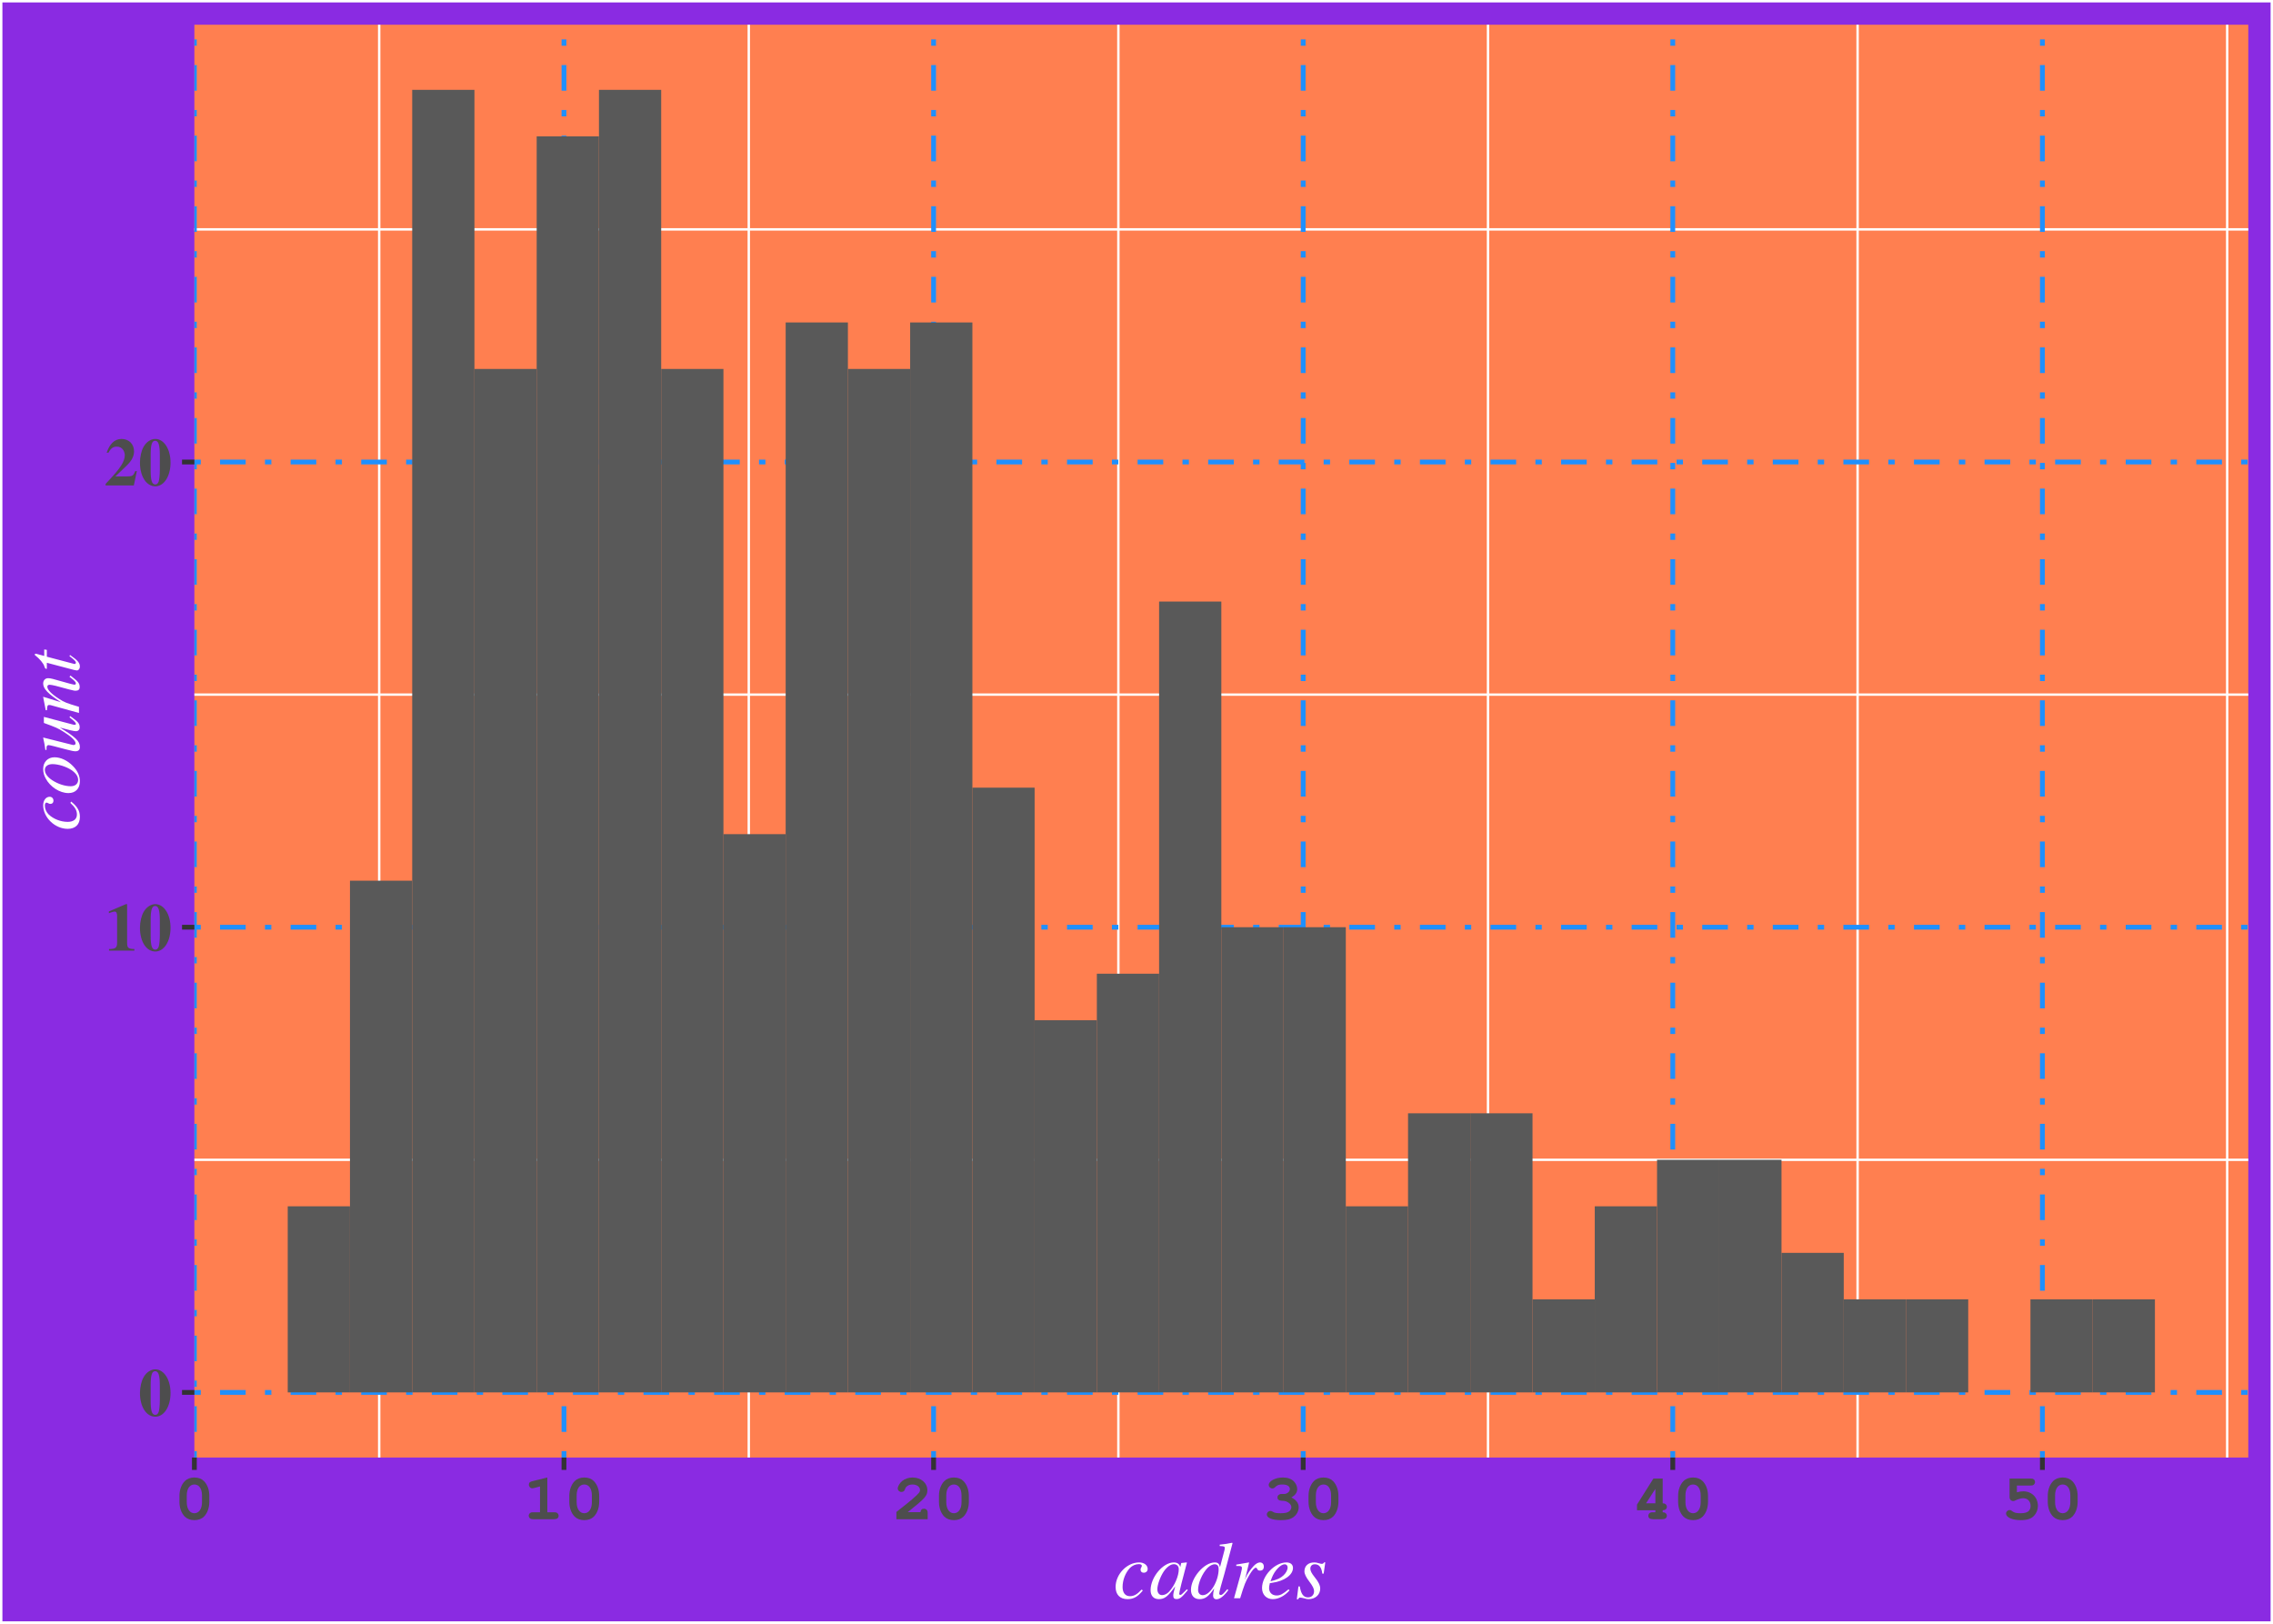
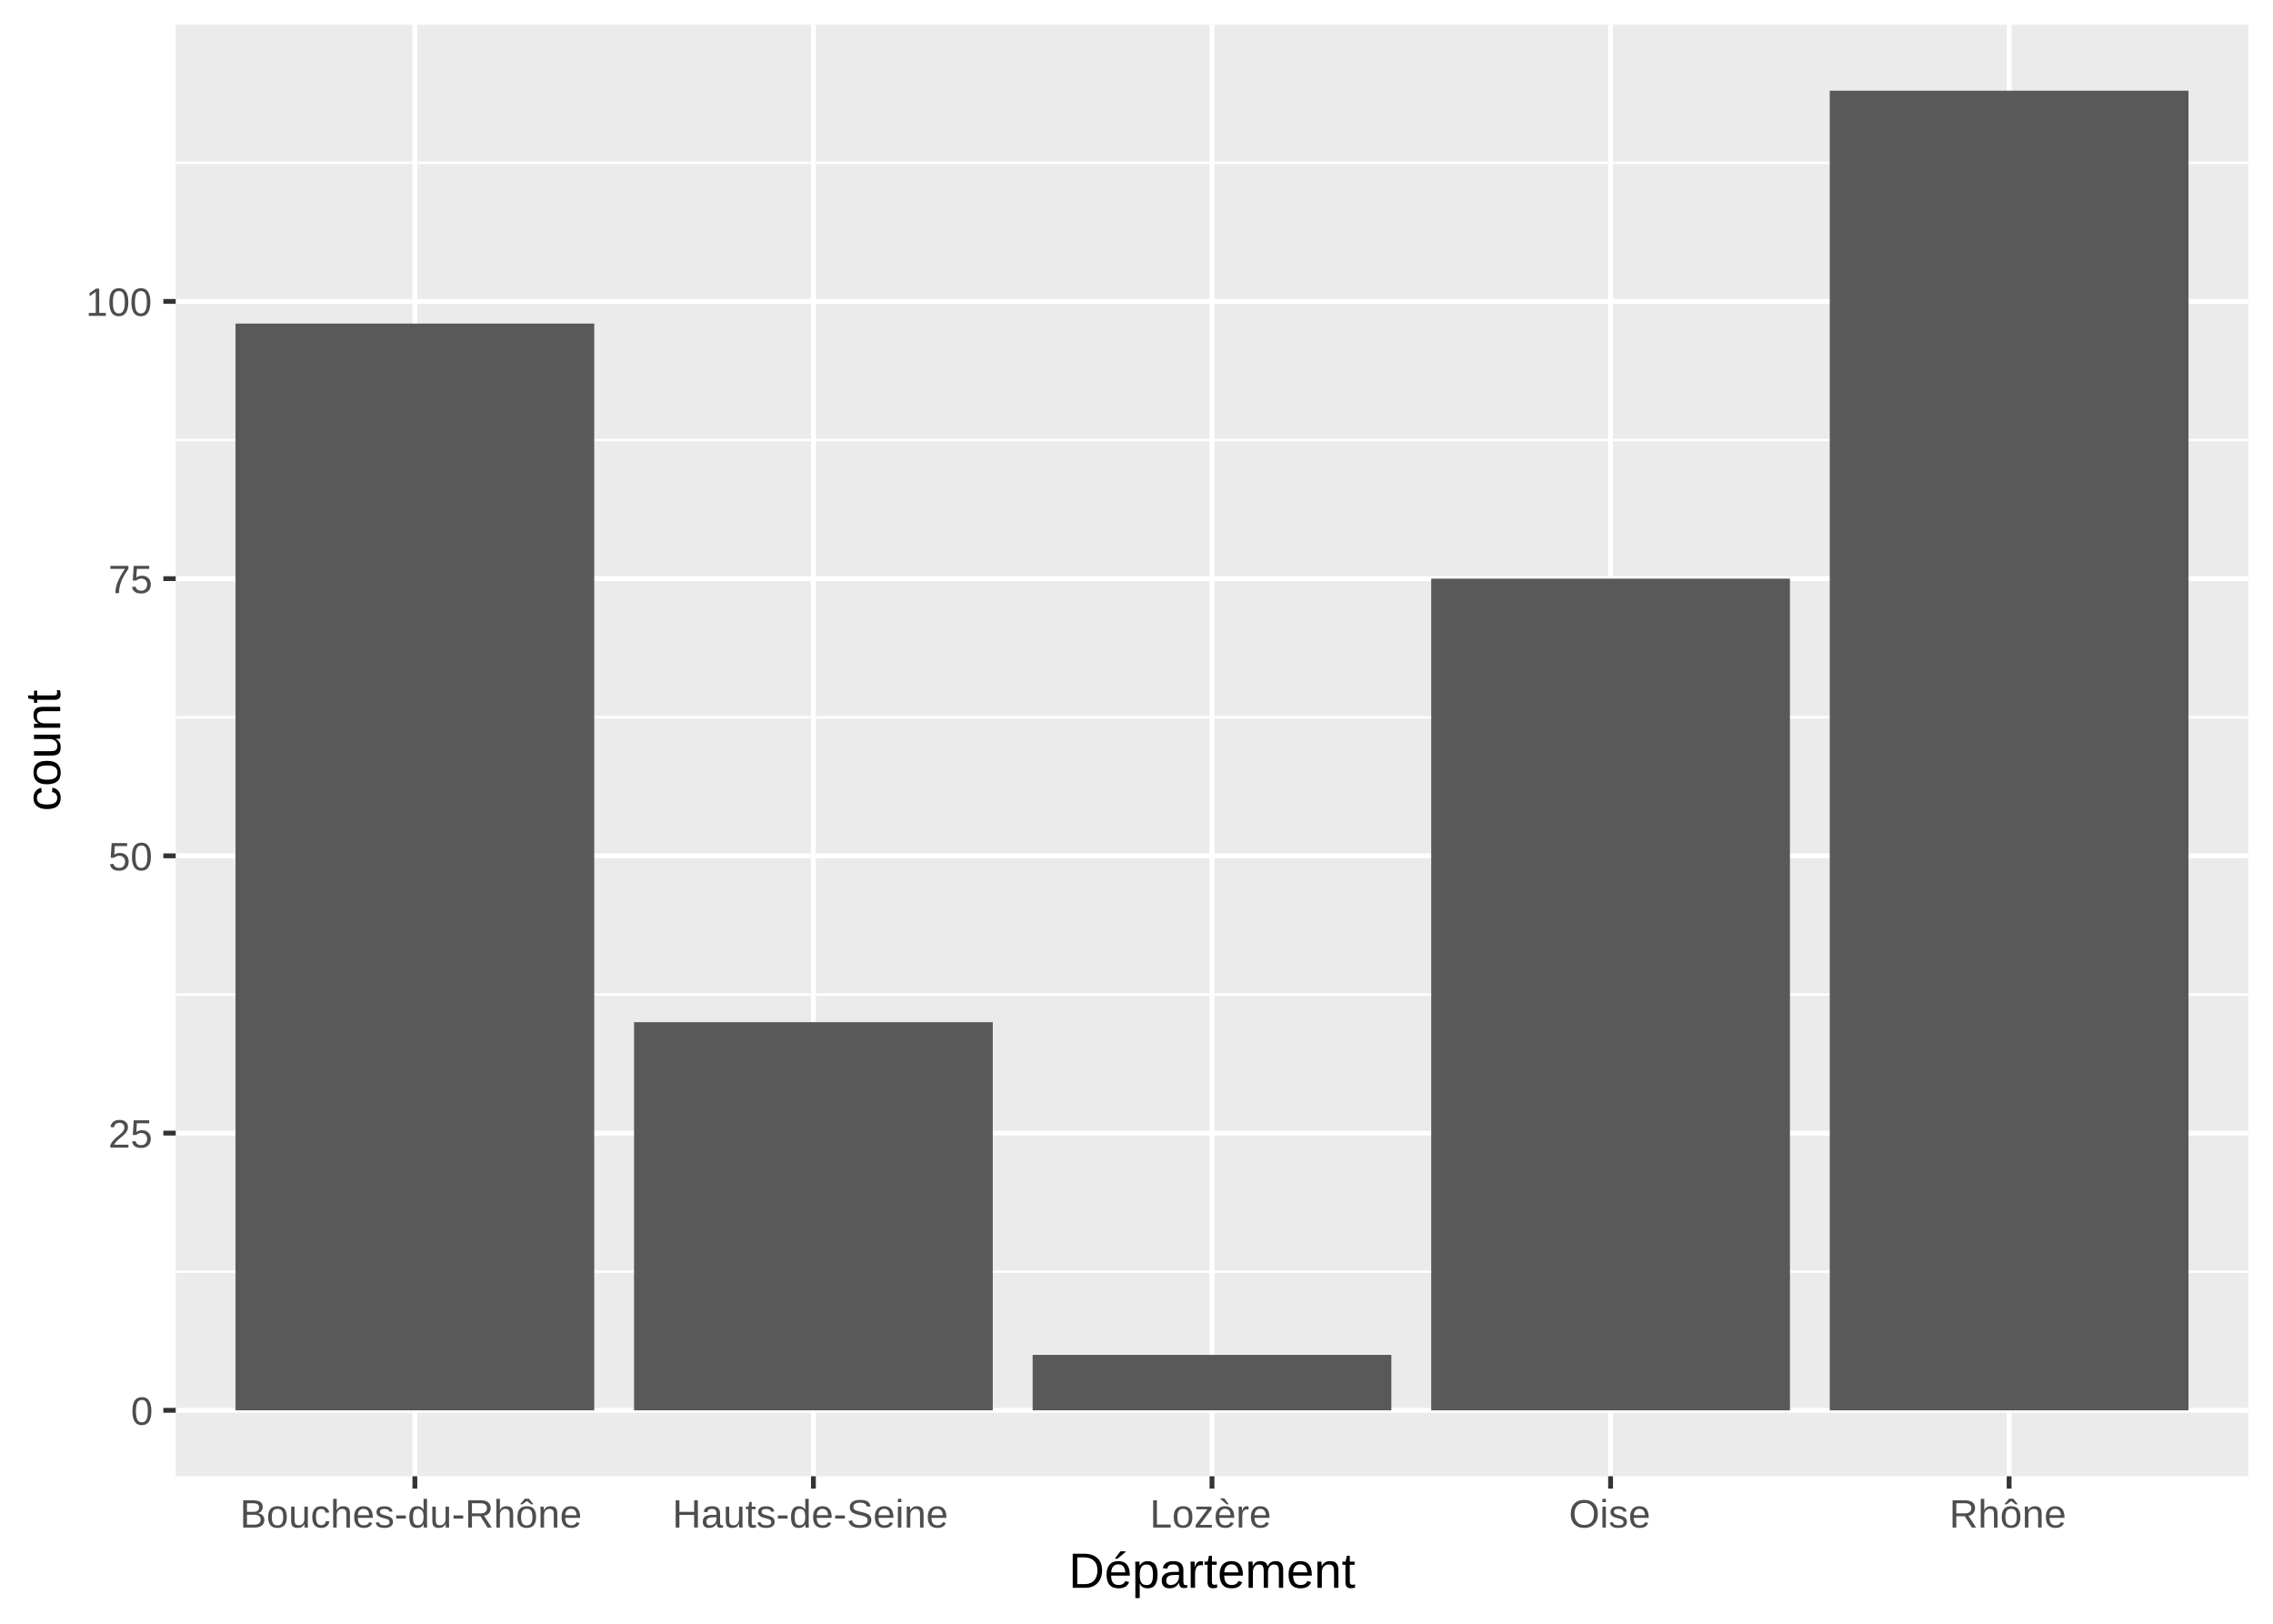
<svg xmlns="http://www.w3.org/2000/svg" viewBox="0 0 504.00 360.00">
  <defs>
    <style type="text/css">
    line, polyline, path, rect, circle {
      fill: none;
      stroke: #000000;
      stroke-linecap: round;
      stroke-linejoin: round;
      stroke-miterlimit: 10.00;
    }
  </style>
  </defs>
  <rect width="100%" height="100%" style="stroke: none; fill: #FFFFFF;" />
-   <rect x="0.00" y="0.00" width="504.00" height="360.00" style="stroke-width: 1.07; stroke: #FFFFFF; fill: #8A2BE2;" />
+   <rect x="0.00" y="0.00" width="504.00" height="360.00" style="stroke-width: 1.07; stroke: #FFFFFF; fill: #FFFFFF;" />
  <defs>
-     <clipPath id="cpNDMuMTAxOHw0OTguNTIxfDMyMy4xNDh8NS40Nzk0NQ==">
-       <rect x="43.10" y="5.48" width="455.42" height="317.67" />
+     <clipPath id="cpMzguOTYxNXw0OTguNTIxfDMyNy4zMTN8NS40Nzk0NQ==">
+       <rect x="38.96" y="5.48" width="459.56" height="321.83" />
    </clipPath>
  </defs>
-   <rect x="43.10" y="5.48" width="455.42" height="317.67" style="stroke-width: 1.07; stroke: none; fill: #FF7F50;" clip-path="url(#cpNDMuMTAxOHw0OTguNTIxfDMyMy4xNDh8NS40Nzk0NQ==)" />
-   <polyline points="43.10,257.14 498.52,257.14 " style="stroke-width: 0.53; stroke: #FFFFFF; stroke-linecap: butt;" clip-path="url(#cpNDMuMTAxOHw0OTguNTIxfDMyMy4xNDh8NS40Nzk0NQ==)" />
-   <polyline points="43.10,154.00 498.52,154.00 " style="stroke-width: 0.53; stroke: #FFFFFF; stroke-linecap: butt;" clip-path="url(#cpNDMuMTAxOHw0OTguNTIxfDMyMy4xNDh8NS40Nzk0NQ==)" />
-   <polyline points="43.10,50.86 498.52,50.86 " style="stroke-width: 0.53; stroke: #FFFFFF; stroke-linecap: butt;" clip-path="url(#cpNDMuMTAxOHw0OTguNTIxfDMyMy4xNDh8NS40Nzk0NQ==)" />
-   <polyline points="84.08,323.15 84.08,5.48 " style="stroke-width: 0.53; stroke: #FFFFFF; stroke-linecap: butt;" clip-path="url(#cpNDMuMTAxOHw0OTguNTIxfDMyMy4xNDh8NS40Nzk0NQ==)" />
-   <polyline points="166.03,323.15 166.03,5.48 " style="stroke-width: 0.53; stroke: #FFFFFF; stroke-linecap: butt;" clip-path="url(#cpNDMuMTAxOHw0OTguNTIxfDMyMy4xNDh8NS40Nzk0NQ==)" />
-   <polyline points="247.98,323.15 247.98,5.48 " style="stroke-width: 0.53; stroke: #FFFFFF; stroke-linecap: butt;" clip-path="url(#cpNDMuMTAxOHw0OTguNTIxfDMyMy4xNDh8NS40Nzk0NQ==)" />
-   <polyline points="329.94,323.15 329.94,5.48 " style="stroke-width: 0.53; stroke: #FFFFFF; stroke-linecap: butt;" clip-path="url(#cpNDMuMTAxOHw0OTguNTIxfDMyMy4xNDh8NS40Nzk0NQ==)" />
-   <polyline points="411.89,323.15 411.89,5.48 " style="stroke-width: 0.53; stroke: #FFFFFF; stroke-linecap: butt;" clip-path="url(#cpNDMuMTAxOHw0OTguNTIxfDMyMy4xNDh8NS40Nzk0NQ==)" />
-   <polyline points="493.84,323.15 493.84,5.48 " style="stroke-width: 0.53; stroke: #FFFFFF; stroke-linecap: butt;" clip-path="url(#cpNDMuMTAxOHw0OTguNTIxfDMyMy4xNDh8NS40Nzk0NQ==)" />
-   <polyline points="43.10,308.71 498.52,308.71 " style="stroke-width: 1.07; stroke: #1E90FF; stroke-dasharray: 1.42,4.27,5.69,4.27; stroke-linecap: butt;" clip-path="url(#cpNDMuMTAxOHw0OTguNTIxfDMyMy4xNDh8NS40Nzk0NQ==)" />
-   <polyline points="43.10,205.57 498.52,205.57 " style="stroke-width: 1.07; stroke: #1E90FF; stroke-dasharray: 1.42,4.27,5.69,4.27; stroke-linecap: butt;" clip-path="url(#cpNDMuMTAxOHw0OTguNTIxfDMyMy4xNDh8NS40Nzk0NQ==)" />
-   <polyline points="43.10,102.43 498.52,102.43 " style="stroke-width: 1.07; stroke: #1E90FF; stroke-dasharray: 1.42,4.27,5.69,4.27; stroke-linecap: butt;" clip-path="url(#cpNDMuMTAxOHw0OTguNTIxfDMyMy4xNDh8NS40Nzk0NQ==)" />
-   <polyline points="43.10,323.15 43.10,5.48 " style="stroke-width: 1.07; stroke: #1E90FF; stroke-dasharray: 1.42,4.27,5.69,4.27; stroke-linecap: butt;" clip-path="url(#cpNDMuMTAxOHw0OTguNTIxfDMyMy4xNDh8NS40Nzk0NQ==)" />
-   <polyline points="125.05,323.15 125.05,5.48 " style="stroke-width: 1.07; stroke: #1E90FF; stroke-dasharray: 1.42,4.27,5.69,4.27; stroke-linecap: butt;" clip-path="url(#cpNDMuMTAxOHw0OTguNTIxfDMyMy4xNDh8NS40Nzk0NQ==)" />
-   <polyline points="207.01,323.15 207.01,5.48 " style="stroke-width: 1.07; stroke: #1E90FF; stroke-dasharray: 1.42,4.27,5.69,4.27; stroke-linecap: butt;" clip-path="url(#cpNDMuMTAxOHw0OTguNTIxfDMyMy4xNDh8NS40Nzk0NQ==)" />
-   <polyline points="288.96,323.15 288.96,5.48 " style="stroke-width: 1.07; stroke: #1E90FF; stroke-dasharray: 1.42,4.27,5.69,4.27; stroke-linecap: butt;" clip-path="url(#cpNDMuMTAxOHw0OTguNTIxfDMyMy4xNDh8NS40Nzk0NQ==)" />
-   <polyline points="370.91,323.15 370.91,5.48 " style="stroke-width: 1.07; stroke: #1E90FF; stroke-dasharray: 1.42,4.27,5.69,4.27; stroke-linecap: butt;" clip-path="url(#cpNDMuMTAxOHw0OTguNTIxfDMyMy4xNDh8NS40Nzk0NQ==)" />
-   <polyline points="452.87,323.15 452.87,5.48 " style="stroke-width: 1.07; stroke: #1E90FF; stroke-dasharray: 1.42,4.27,5.69,4.27; stroke-linecap: butt;" clip-path="url(#cpNDMuMTAxOHw0OTguNTIxfDMyMy4xNDh8NS40Nzk0NQ==)" />
-   <rect x="63.80" y="267.45" width="13.80" height="41.26" style="stroke-width: 1.07; stroke: none; stroke-linecap: butt; fill: #595959;" clip-path="url(#cpNDMuMTAxOHw0OTguNTIxfDMyMy4xNDh8NS40Nzk0NQ==)" />
-   <rect x="77.60" y="195.26" width="13.80" height="113.45" style="stroke-width: 1.07; stroke: none; stroke-linecap: butt; fill: #595959;" clip-path="url(#cpNDMuMTAxOHw0OTguNTIxfDMyMy4xNDh8NS40Nzk0NQ==)" />
-   <rect x="91.40" y="19.92" width="13.80" height="288.79" style="stroke-width: 1.07; stroke: none; stroke-linecap: butt; fill: #595959;" clip-path="url(#cpNDMuMTAxOHw0OTguNTIxfDMyMy4xNDh8NS40Nzk0NQ==)" />
-   <rect x="105.20" y="81.80" width="13.80" height="226.91" style="stroke-width: 1.07; stroke: none; stroke-linecap: butt; fill: #595959;" clip-path="url(#cpNDMuMTAxOHw0OTguNTIxfDMyMy4xNDh8NS40Nzk0NQ==)" />
-   <rect x="119.00" y="30.23" width="13.80" height="278.48" style="stroke-width: 1.07; stroke: none; stroke-linecap: butt; fill: #595959;" clip-path="url(#cpNDMuMTAxOHw0OTguNTIxfDMyMy4xNDh8NS40Nzk0NQ==)" />
-   <rect x="132.81" y="19.92" width="13.80" height="288.79" style="stroke-width: 1.07; stroke: none; stroke-linecap: butt; fill: #595959;" clip-path="url(#cpNDMuMTAxOHw0OTguNTIxfDMyMy4xNDh8NS40Nzk0NQ==)" />
-   <rect x="146.61" y="81.80" width="13.80" height="226.91" style="stroke-width: 1.07; stroke: none; stroke-linecap: butt; fill: #595959;" clip-path="url(#cpNDMuMTAxOHw0OTguNTIxfDMyMy4xNDh8NS40Nzk0NQ==)" />
-   <rect x="160.41" y="184.94" width="13.80" height="123.77" style="stroke-width: 1.07; stroke: none; stroke-linecap: butt; fill: #595959;" clip-path="url(#cpNDMuMTAxOHw0OTguNTIxfDMyMy4xNDh8NS40Nzk0NQ==)" />
-   <rect x="174.21" y="71.49" width="13.80" height="237.22" style="stroke-width: 1.07; stroke: none; stroke-linecap: butt; fill: #595959;" clip-path="url(#cpNDMuMTAxOHw0OTguNTIxfDMyMy4xNDh8NS40Nzk0NQ==)" />
-   <rect x="188.01" y="81.80" width="13.80" height="226.91" style="stroke-width: 1.07; stroke: none; stroke-linecap: butt; fill: #595959;" clip-path="url(#cpNDMuMTAxOHw0OTguNTIxfDMyMy4xNDh8NS40Nzk0NQ==)" />
-   <rect x="201.81" y="71.49" width="13.80" height="237.22" style="stroke-width: 1.07; stroke: none; stroke-linecap: butt; fill: #595959;" clip-path="url(#cpNDMuMTAxOHw0OTguNTIxfDMyMy4xNDh8NS40Nzk0NQ==)" />
-   <rect x="215.61" y="174.63" width="13.80" height="134.08" style="stroke-width: 1.07; stroke: none; stroke-linecap: butt; fill: #595959;" clip-path="url(#cpNDMuMTAxOHw0OTguNTIxfDMyMy4xNDh8NS40Nzk0NQ==)" />
-   <rect x="229.41" y="226.20" width="13.80" height="82.51" style="stroke-width: 1.07; stroke: none; stroke-linecap: butt; fill: #595959;" clip-path="url(#cpNDMuMTAxOHw0OTguNTIxfDMyMy4xNDh8NS40Nzk0NQ==)" />
-   <rect x="243.21" y="215.88" width="13.80" height="92.83" style="stroke-width: 1.07; stroke: none; stroke-linecap: butt; fill: #595959;" clip-path="url(#cpNDMuMTAxOHw0OTguNTIxfDMyMy4xNDh8NS40Nzk0NQ==)" />
-   <rect x="257.01" y="133.37" width="13.80" height="175.34" style="stroke-width: 1.07; stroke: none; stroke-linecap: butt; fill: #595959;" clip-path="url(#cpNDMuMTAxOHw0OTguNTIxfDMyMy4xNDh8NS40Nzk0NQ==)" />
-   <rect x="270.81" y="205.57" width="13.80" height="103.14" style="stroke-width: 1.07; stroke: none; stroke-linecap: butt; fill: #595959;" clip-path="url(#cpNDMuMTAxOHw0OTguNTIxfDMyMy4xNDh8NS40Nzk0NQ==)" />
-   <rect x="284.61" y="205.57" width="13.80" height="103.14" style="stroke-width: 1.07; stroke: none; stroke-linecap: butt; fill: #595959;" clip-path="url(#cpNDMuMTAxOHw0OTguNTIxfDMyMy4xNDh8NS40Nzk0NQ==)" />
-   <rect x="298.41" y="267.45" width="13.80" height="41.26" style="stroke-width: 1.07; stroke: none; stroke-linecap: butt; fill: #595959;" clip-path="url(#cpNDMuMTAxOHw0OTguNTIxfDMyMy4xNDh8NS40Nzk0NQ==)" />
-   <rect x="312.21" y="246.83" width="13.80" height="61.88" style="stroke-width: 1.07; stroke: none; stroke-linecap: butt; fill: #595959;" clip-path="url(#cpNDMuMTAxOHw0OTguNTIxfDMyMy4xNDh8NS40Nzk0NQ==)" />
-   <rect x="326.01" y="246.83" width="13.80" height="61.88" style="stroke-width: 1.07; stroke: none; stroke-linecap: butt; fill: #595959;" clip-path="url(#cpNDMuMTAxOHw0OTguNTIxfDMyMy4xNDh8NS40Nzk0NQ==)" />
-   <rect x="339.81" y="288.08" width="13.80" height="20.63" style="stroke-width: 1.07; stroke: none; stroke-linecap: butt; fill: #595959;" clip-path="url(#cpNDMuMTAxOHw0OTguNTIxfDMyMy4xNDh8NS40Nzk0NQ==)" />
-   <rect x="353.61" y="267.45" width="13.80" height="41.26" style="stroke-width: 1.07; stroke: none; stroke-linecap: butt; fill: #595959;" clip-path="url(#cpNDMuMTAxOHw0OTguNTIxfDMyMy4xNDh8NS40Nzk0NQ==)" />
-   <rect x="367.42" y="257.14" width="13.80" height="51.57" style="stroke-width: 1.07; stroke: none; stroke-linecap: butt; fill: #595959;" clip-path="url(#cpNDMuMTAxOHw0OTguNTIxfDMyMy4xNDh8NS40Nzk0NQ==)" />
-   <rect x="381.22" y="257.14" width="13.80" height="51.57" style="stroke-width: 1.07; stroke: none; stroke-linecap: butt; fill: #595959;" clip-path="url(#cpNDMuMTAxOHw0OTguNTIxfDMyMy4xNDh8NS40Nzk0NQ==)" />
-   <rect x="395.02" y="277.77" width="13.80" height="30.94" style="stroke-width: 1.07; stroke: none; stroke-linecap: butt; fill: #595959;" clip-path="url(#cpNDMuMTAxOHw0OTguNTIxfDMyMy4xNDh8NS40Nzk0NQ==)" />
-   <rect x="408.82" y="288.08" width="13.80" height="20.63" style="stroke-width: 1.07; stroke: none; stroke-linecap: butt; fill: #595959;" clip-path="url(#cpNDMuMTAxOHw0OTguNTIxfDMyMy4xNDh8NS40Nzk0NQ==)" />
-   <rect x="422.62" y="288.08" width="13.80" height="20.63" style="stroke-width: 1.07; stroke: none; stroke-linecap: butt; fill: #595959;" clip-path="url(#cpNDMuMTAxOHw0OTguNTIxfDMyMy4xNDh8NS40Nzk0NQ==)" />
-   <rect x="436.42" y="308.71" width="13.80" height="0.00" style="stroke-width: 1.07; stroke: none; stroke-linecap: butt; fill: #595959;" clip-path="url(#cpNDMuMTAxOHw0OTguNTIxfDMyMy4xNDh8NS40Nzk0NQ==)" />
-   <rect x="450.22" y="288.08" width="13.80" height="20.63" style="stroke-width: 1.07; stroke: none; stroke-linecap: butt; fill: #595959;" clip-path="url(#cpNDMuMTAxOHw0OTguNTIxfDMyMy4xNDh8NS40Nzk0NQ==)" />
-   <rect x="464.02" y="288.08" width="13.80" height="20.63" style="stroke-width: 1.07; stroke: none; stroke-linecap: butt; fill: #595959;" clip-path="url(#cpNDMuMTAxOHw0OTguNTIxfDMyMy4xNDh8NS40Nzk0NQ==)" />
+   <rect x="38.96" y="5.48" width="459.56" height="321.83" style="stroke-width: 1.07; stroke: none; fill: #EBEBEB;" clip-path="url(#cpMzguOTYxNXw0OTguNTIxfDMyNy4zMTN8NS40Nzk0NQ==)" />
+   <polyline points="38.96,281.95 498.52,281.95 " style="stroke-width: 0.53; stroke: #FFFFFF; stroke-linecap: butt;" clip-path="url(#cpMzguOTYxNXw0OTguNTIxfDMyNy4zMTN8NS40Nzk0NQ==)" />
+   <polyline points="38.96,220.49 498.52,220.49 " style="stroke-width: 0.53; stroke: #FFFFFF; stroke-linecap: butt;" clip-path="url(#cpMzguOTYxNXw0OTguNTIxfDMyNy4zMTN8NS40Nzk0NQ==)" />
+   <polyline points="38.96,159.02 498.52,159.02 " style="stroke-width: 0.53; stroke: #FFFFFF; stroke-linecap: butt;" clip-path="url(#cpMzguOTYxNXw0OTguNTIxfDMyNy4zMTN8NS40Nzk0NQ==)" />
+   <polyline points="38.96,97.55 498.52,97.55 " style="stroke-width: 0.53; stroke: #FFFFFF; stroke-linecap: butt;" clip-path="url(#cpMzguOTYxNXw0OTguNTIxfDMyNy4zMTN8NS40Nzk0NQ==)" />
+   <polyline points="38.96,36.09 498.52,36.09 " style="stroke-width: 0.53; stroke: #FFFFFF; stroke-linecap: butt;" clip-path="url(#cpMzguOTYxNXw0OTguNTIxfDMyNy4zMTN8NS40Nzk0NQ==)" />
+   <polyline points="38.96,312.68 498.52,312.68 " style="stroke-width: 1.07; stroke: #FFFFFF; stroke-linecap: butt;" clip-path="url(#cpMzguOTYxNXw0OTguNTIxfDMyNy4zMTN8NS40Nzk0NQ==)" />
+   <polyline points="38.96,251.22 498.52,251.22 " style="stroke-width: 1.07; stroke: #FFFFFF; stroke-linecap: butt;" clip-path="url(#cpMzguOTYxNXw0OTguNTIxfDMyNy4zMTN8NS40Nzk0NQ==)" />
+   <polyline points="38.96,189.75 498.52,189.75 " style="stroke-width: 1.07; stroke: #FFFFFF; stroke-linecap: butt;" clip-path="url(#cpMzguOTYxNXw0OTguNTIxfDMyNy4zMTN8NS40Nzk0NQ==)" />
+   <polyline points="38.96,128.29 498.52,128.29 " style="stroke-width: 1.07; stroke: #FFFFFF; stroke-linecap: butt;" clip-path="url(#cpMzguOTYxNXw0OTguNTIxfDMyNy4zMTN8NS40Nzk0NQ==)" />
+   <polyline points="38.96,66.82 498.52,66.82 " style="stroke-width: 1.07; stroke: #FFFFFF; stroke-linecap: butt;" clip-path="url(#cpMzguOTYxNXw0OTguNTIxfDMyNy4zMTN8NS40Nzk0NQ==)" />
+   <polyline points="91.99,327.31 91.99,5.48 " style="stroke-width: 1.07; stroke: #FFFFFF; stroke-linecap: butt;" clip-path="url(#cpMzguOTYxNXw0OTguNTIxfDMyNy4zMTN8NS40Nzk0NQ==)" />
+   <polyline points="180.36,327.31 180.36,5.48 " style="stroke-width: 1.07; stroke: #FFFFFF; stroke-linecap: butt;" clip-path="url(#cpMzguOTYxNXw0OTguNTIxfDMyNy4zMTN8NS40Nzk0NQ==)" />
+   <polyline points="268.74,327.31 268.74,5.48 " style="stroke-width: 1.07; stroke: #FFFFFF; stroke-linecap: butt;" clip-path="url(#cpMzguOTYxNXw0OTguNTIxfDMyNy4zMTN8NS40Nzk0NQ==)" />
+   <polyline points="357.12,327.31 357.12,5.48 " style="stroke-width: 1.07; stroke: #FFFFFF; stroke-linecap: butt;" clip-path="url(#cpMzguOTYxNXw0OTguNTIxfDMyNy4zMTN8NS40Nzk0NQ==)" />
+   <polyline points="445.49,327.31 445.49,5.48 " style="stroke-width: 1.07; stroke: #FFFFFF; stroke-linecap: butt;" clip-path="url(#cpMzguOTYxNXw0OTguNTIxfDMyNy4zMTN8NS40Nzk0NQ==)" />
+   <rect x="52.22" y="71.74" width="79.54" height="240.94" style="stroke-width: 1.07; stroke: none; stroke-linecap: butt; fill: #595959;" clip-path="url(#cpMzguOTYxNXw0OTguNTIxfDMyNy4zMTN8NS40Nzk0NQ==)" />
+   <rect x="140.59" y="226.63" width="79.54" height="86.05" style="stroke-width: 1.07; stroke: none; stroke-linecap: butt; fill: #595959;" clip-path="url(#cpMzguOTYxNXw0OTguNTIxfDMyNy4zMTN8NS40Nzk0NQ==)" />
+   <rect x="228.97" y="300.39" width="79.54" height="12.29" style="stroke-width: 1.07; stroke: none; stroke-linecap: butt; fill: #595959;" clip-path="url(#cpMzguOTYxNXw0OTguNTIxfDMyNy4zMTN8NS40Nzk0NQ==)" />
+   <rect x="317.35" y="128.29" width="79.54" height="184.40" style="stroke-width: 1.07; stroke: none; stroke-linecap: butt; fill: #595959;" clip-path="url(#cpMzguOTYxNXw0OTguNTIxfDMyNy4zMTN8NS40Nzk0NQ==)" />
+   <rect x="405.72" y="20.11" width="79.54" height="292.58" style="stroke-width: 1.07; stroke: none; stroke-linecap: butt; fill: #595959;" clip-path="url(#cpMzguOTYxNXw0OTguNTIxfDMyNy4zMTN8NS40Nzk0NQ==)" />
  <defs>
    <clipPath id="cpMHw1MDR8MzYwfDA=">
      <rect x="0.00" y="0.00" width="504.00" height="360.00" />
    </clipPath>
  </defs>
  <g clip-path="url(#cpMHw1MDR8MzYwfDA=)">
-     <text x="30.67" y="313.91" style="font-size: 15.00px; font-weight: bold; fill: #4D4D4D; font-family: TeX Gyre Termes;" textLength="7.50px" lengthAdjust="spacingAndGlyphs">0</text>
+     <text x="29.02" y="315.90" style="font-size: 8.80px; fill: #4D4D4D; font-family: Arial;" textLength="5.01px" lengthAdjust="spacingAndGlyphs">0</text>
  </g>
  <g clip-path="url(#cpMHw1MDR8MzYwfDA=)">
-     <text x="23.17" y="210.77" style="font-size: 15.00px; font-weight: bold; fill: #4D4D4D; font-family: TeX Gyre Termes;" textLength="15.00px" lengthAdjust="spacingAndGlyphs">10</text>
+     <text x="24.02" y="254.44" style="font-size: 8.80px; fill: #4D4D4D; font-family: Arial;" textLength="10.01px" lengthAdjust="spacingAndGlyphs">25</text>
  </g>
  <g clip-path="url(#cpMHw1MDR8MzYwfDA=)">
-     <text x="23.17" y="107.63" style="font-size: 15.00px; font-weight: bold; fill: #4D4D4D; font-family: TeX Gyre Termes;" textLength="15.00px" lengthAdjust="spacingAndGlyphs">20</text>
-   </g>
-   <polyline points="40.36,308.71 43.10,308.71 " style="stroke-width: 1.07; stroke: #333333; stroke-linecap: butt;" clip-path="url(#cpMHw1MDR8MzYwfDA=)" />
-   <polyline points="40.36,205.57 43.10,205.57 " style="stroke-width: 1.07; stroke: #333333; stroke-linecap: butt;" clip-path="url(#cpMHw1MDR8MzYwfDA=)" />
-   <polyline points="40.36,102.43 43.10,102.43 " style="stroke-width: 1.07; stroke: #333333; stroke-linecap: butt;" clip-path="url(#cpMHw1MDR8MzYwfDA=)" />
-   <polyline points="43.10,325.89 43.10,323.15 " style="stroke-width: 1.07; stroke: #333333; stroke-linecap: butt;" clip-path="url(#cpMHw1MDR8MzYwfDA=)" />
-   <polyline points="125.05,325.89 125.05,323.15 " style="stroke-width: 1.07; stroke: #333333; stroke-linecap: butt;" clip-path="url(#cpMHw1MDR8MzYwfDA=)" />
-   <polyline points="207.01,325.89 207.01,323.15 " style="stroke-width: 1.07; stroke: #333333; stroke-linecap: butt;" clip-path="url(#cpMHw1MDR8MzYwfDA=)" />
-   <polyline points="288.96,325.89 288.96,323.15 " style="stroke-width: 1.07; stroke: #333333; stroke-linecap: butt;" clip-path="url(#cpMHw1MDR8MzYwfDA=)" />
-   <polyline points="370.91,325.89 370.91,323.15 " style="stroke-width: 1.07; stroke: #333333; stroke-linecap: butt;" clip-path="url(#cpMHw1MDR8MzYwfDA=)" />
-   <polyline points="452.87,325.89 452.87,323.15 " style="stroke-width: 1.07; stroke: #333333; stroke-linecap: butt;" clip-path="url(#cpMHw1MDR8MzYwfDA=)" />
-   <g clip-path="url(#cpMHw1MDR8MzYwfDA=)">
-     <text x="38.60" y="336.83" style="font-size: 15.00px; font-weight: bold; fill: #4D4D4D; font-family: Courier;" textLength="9.00px" lengthAdjust="spacingAndGlyphs">0</text>
+     <text x="24.02" y="192.97" style="font-size: 8.80px; fill: #4D4D4D; font-family: Arial;" textLength="10.01px" lengthAdjust="spacingAndGlyphs">50</text>
  </g>
  <g clip-path="url(#cpMHw1MDR8MzYwfDA=)">
-     <text x="116.05" y="336.83" style="font-size: 15.00px; font-weight: bold; fill: #4D4D4D; font-family: Courier;" textLength="18.00px" lengthAdjust="spacingAndGlyphs">10</text>
+     <text x="24.02" y="131.51" style="font-size: 8.80px; fill: #4D4D4D; font-family: Arial;" textLength="10.01px" lengthAdjust="spacingAndGlyphs">75</text>
  </g>
  <g clip-path="url(#cpMHw1MDR8MzYwfDA=)">
-     <text x="198.01" y="336.83" style="font-size: 15.00px; font-weight: bold; fill: #4D4D4D; font-family: Courier;" textLength="18.00px" lengthAdjust="spacingAndGlyphs">20</text>
+     <text x="19.01" y="70.04" style="font-size: 8.80px; fill: #4D4D4D; font-family: Arial;" textLength="15.02px" lengthAdjust="spacingAndGlyphs">100</text>
+   </g>
+   <polyline points="36.22,312.68 38.96,312.68 " style="stroke-width: 1.07; stroke: #333333; stroke-linecap: butt;" clip-path="url(#cpMHw1MDR8MzYwfDA=)" />
+   <polyline points="36.22,251.22 38.96,251.22 " style="stroke-width: 1.07; stroke: #333333; stroke-linecap: butt;" clip-path="url(#cpMHw1MDR8MzYwfDA=)" />
+   <polyline points="36.22,189.75 38.96,189.75 " style="stroke-width: 1.07; stroke: #333333; stroke-linecap: butt;" clip-path="url(#cpMHw1MDR8MzYwfDA=)" />
+   <polyline points="36.22,128.29 38.96,128.29 " style="stroke-width: 1.07; stroke: #333333; stroke-linecap: butt;" clip-path="url(#cpMHw1MDR8MzYwfDA=)" />
+   <polyline points="36.22,66.82 38.96,66.82 " style="stroke-width: 1.07; stroke: #333333; stroke-linecap: butt;" clip-path="url(#cpMHw1MDR8MzYwfDA=)" />
+   <polyline points="91.99,330.05 91.99,327.31 " style="stroke-width: 1.07; stroke: #333333; stroke-linecap: butt;" clip-path="url(#cpMHw1MDR8MzYwfDA=)" />
+   <polyline points="180.36,330.05 180.36,327.31 " style="stroke-width: 1.07; stroke: #333333; stroke-linecap: butt;" clip-path="url(#cpMHw1MDR8MzYwfDA=)" />
+   <polyline points="268.74,330.05 268.74,327.31 " style="stroke-width: 1.07; stroke: #333333; stroke-linecap: butt;" clip-path="url(#cpMHw1MDR8MzYwfDA=)" />
+   <polyline points="357.12,330.05 357.12,327.31 " style="stroke-width: 1.07; stroke: #333333; stroke-linecap: butt;" clip-path="url(#cpMHw1MDR8MzYwfDA=)" />
+   <polyline points="445.49,330.05 445.49,327.31 " style="stroke-width: 1.07; stroke: #333333; stroke-linecap: butt;" clip-path="url(#cpMHw1MDR8MzYwfDA=)" />
+   <g clip-path="url(#cpMHw1MDR8MzYwfDA=)">
+     <text x="53.21" y="338.68" style="font-size: 8.80px; fill: #4D4D4D; font-family: Arial;" textLength="77.55px" lengthAdjust="spacingAndGlyphs">Bouches-du-Rhône</text>
  </g>
  <g clip-path="url(#cpMHw1MDR8MzYwfDA=)">
-     <text x="279.96" y="336.83" style="font-size: 15.00px; font-weight: bold; fill: #4D4D4D; font-family: Courier;" textLength="18.00px" lengthAdjust="spacingAndGlyphs">30</text>
+     <text x="149.10" y="338.68" style="font-size: 8.80px; fill: #4D4D4D; font-family: Arial;" textLength="62.53px" lengthAdjust="spacingAndGlyphs">Hauts-de-Seine</text>
  </g>
  <g clip-path="url(#cpMHw1MDR8MzYwfDA=)">
-     <text x="361.91" y="336.83" style="font-size: 15.00px; font-weight: bold; fill: #4D4D4D; font-family: Courier;" textLength="18.00px" lengthAdjust="spacingAndGlyphs">40</text>
+     <text x="254.98" y="338.68" style="font-size: 8.80px; fill: #4D4D4D; font-family: Arial;" textLength="27.52px" lengthAdjust="spacingAndGlyphs">Lozère</text>
  </g>
  <g clip-path="url(#cpMHw1MDR8MzYwfDA=)">
-     <text x="443.87" y="336.83" style="font-size: 15.00px; font-weight: bold; fill: #4D4D4D; font-family: Courier;" textLength="18.00px" lengthAdjust="spacingAndGlyphs">50</text>
+     <text x="347.87" y="338.68" style="font-size: 8.80px; fill: #4D4D4D; font-family: Arial;" textLength="18.51px" lengthAdjust="spacingAndGlyphs">Oise</text>
  </g>
  <g clip-path="url(#cpMHw1MDR8MzYwfDA=)">
-     <text x="246.82" y="354.34" style="font-size: 18.00px; font-style: italic; fill: #FFFFFF; font-family: TeX Gyre Termes;" textLength="47.99px" lengthAdjust="spacingAndGlyphs">cadres</text>
+     <text x="432.23" y="338.68" style="font-size: 8.80px; fill: #4D4D4D; font-family: Arial;" textLength="26.52px" lengthAdjust="spacingAndGlyphs">Rhône</text>
  </g>
  <g clip-path="url(#cpMHw1MDR8MzYwfDA=)">
-     <text transform="translate(17.51,184.31) rotate(-90)" style="font-size: 18.00px; font-style: italic; fill: #FFFFFF; font-family: TeX Gyre Termes;" textLength="40.00px" lengthAdjust="spacingAndGlyphs">count</text>
+     <text x="236.95" y="352.04" style="font-size: 11.00px; font-family: Arial;" textLength="63.59px" lengthAdjust="spacingAndGlyphs">Département</text>
+   </g>
+   <g clip-path="url(#cpMHw1MDR8MzYwfDA=)">
+     <text transform="translate(13.35,179.85) rotate(-90)" style="font-size: 11.00px; font-family: Arial;" textLength="26.91px" lengthAdjust="spacingAndGlyphs">count</text>
  </g>
</svg>
